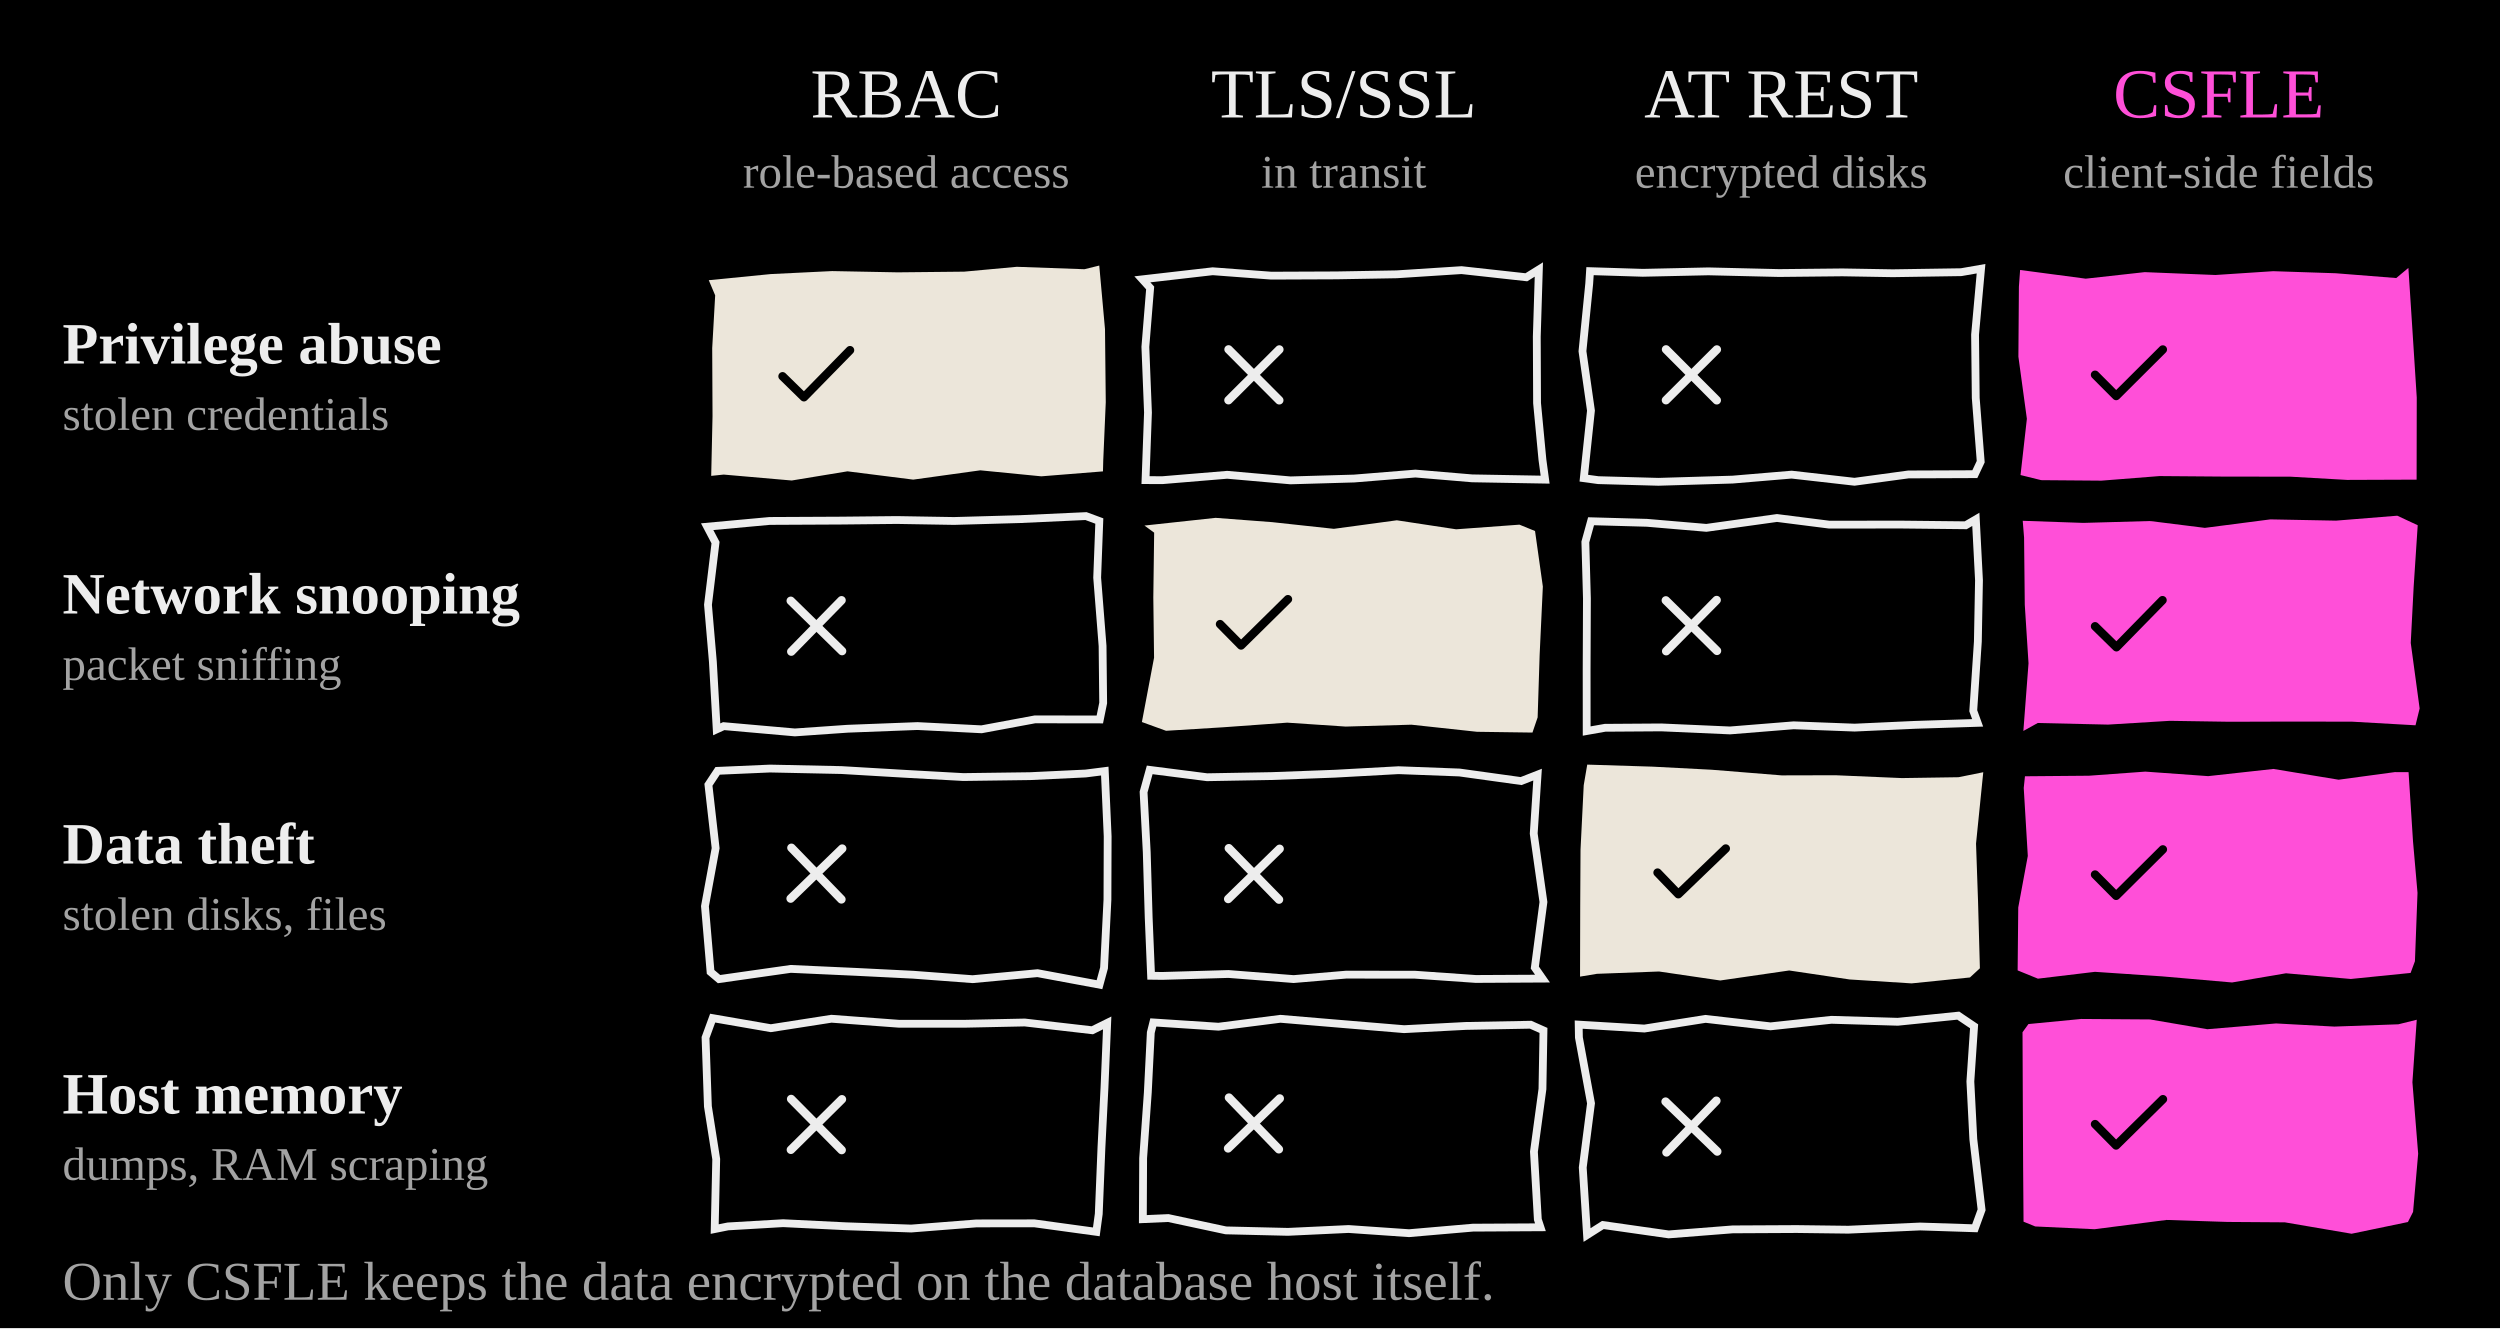
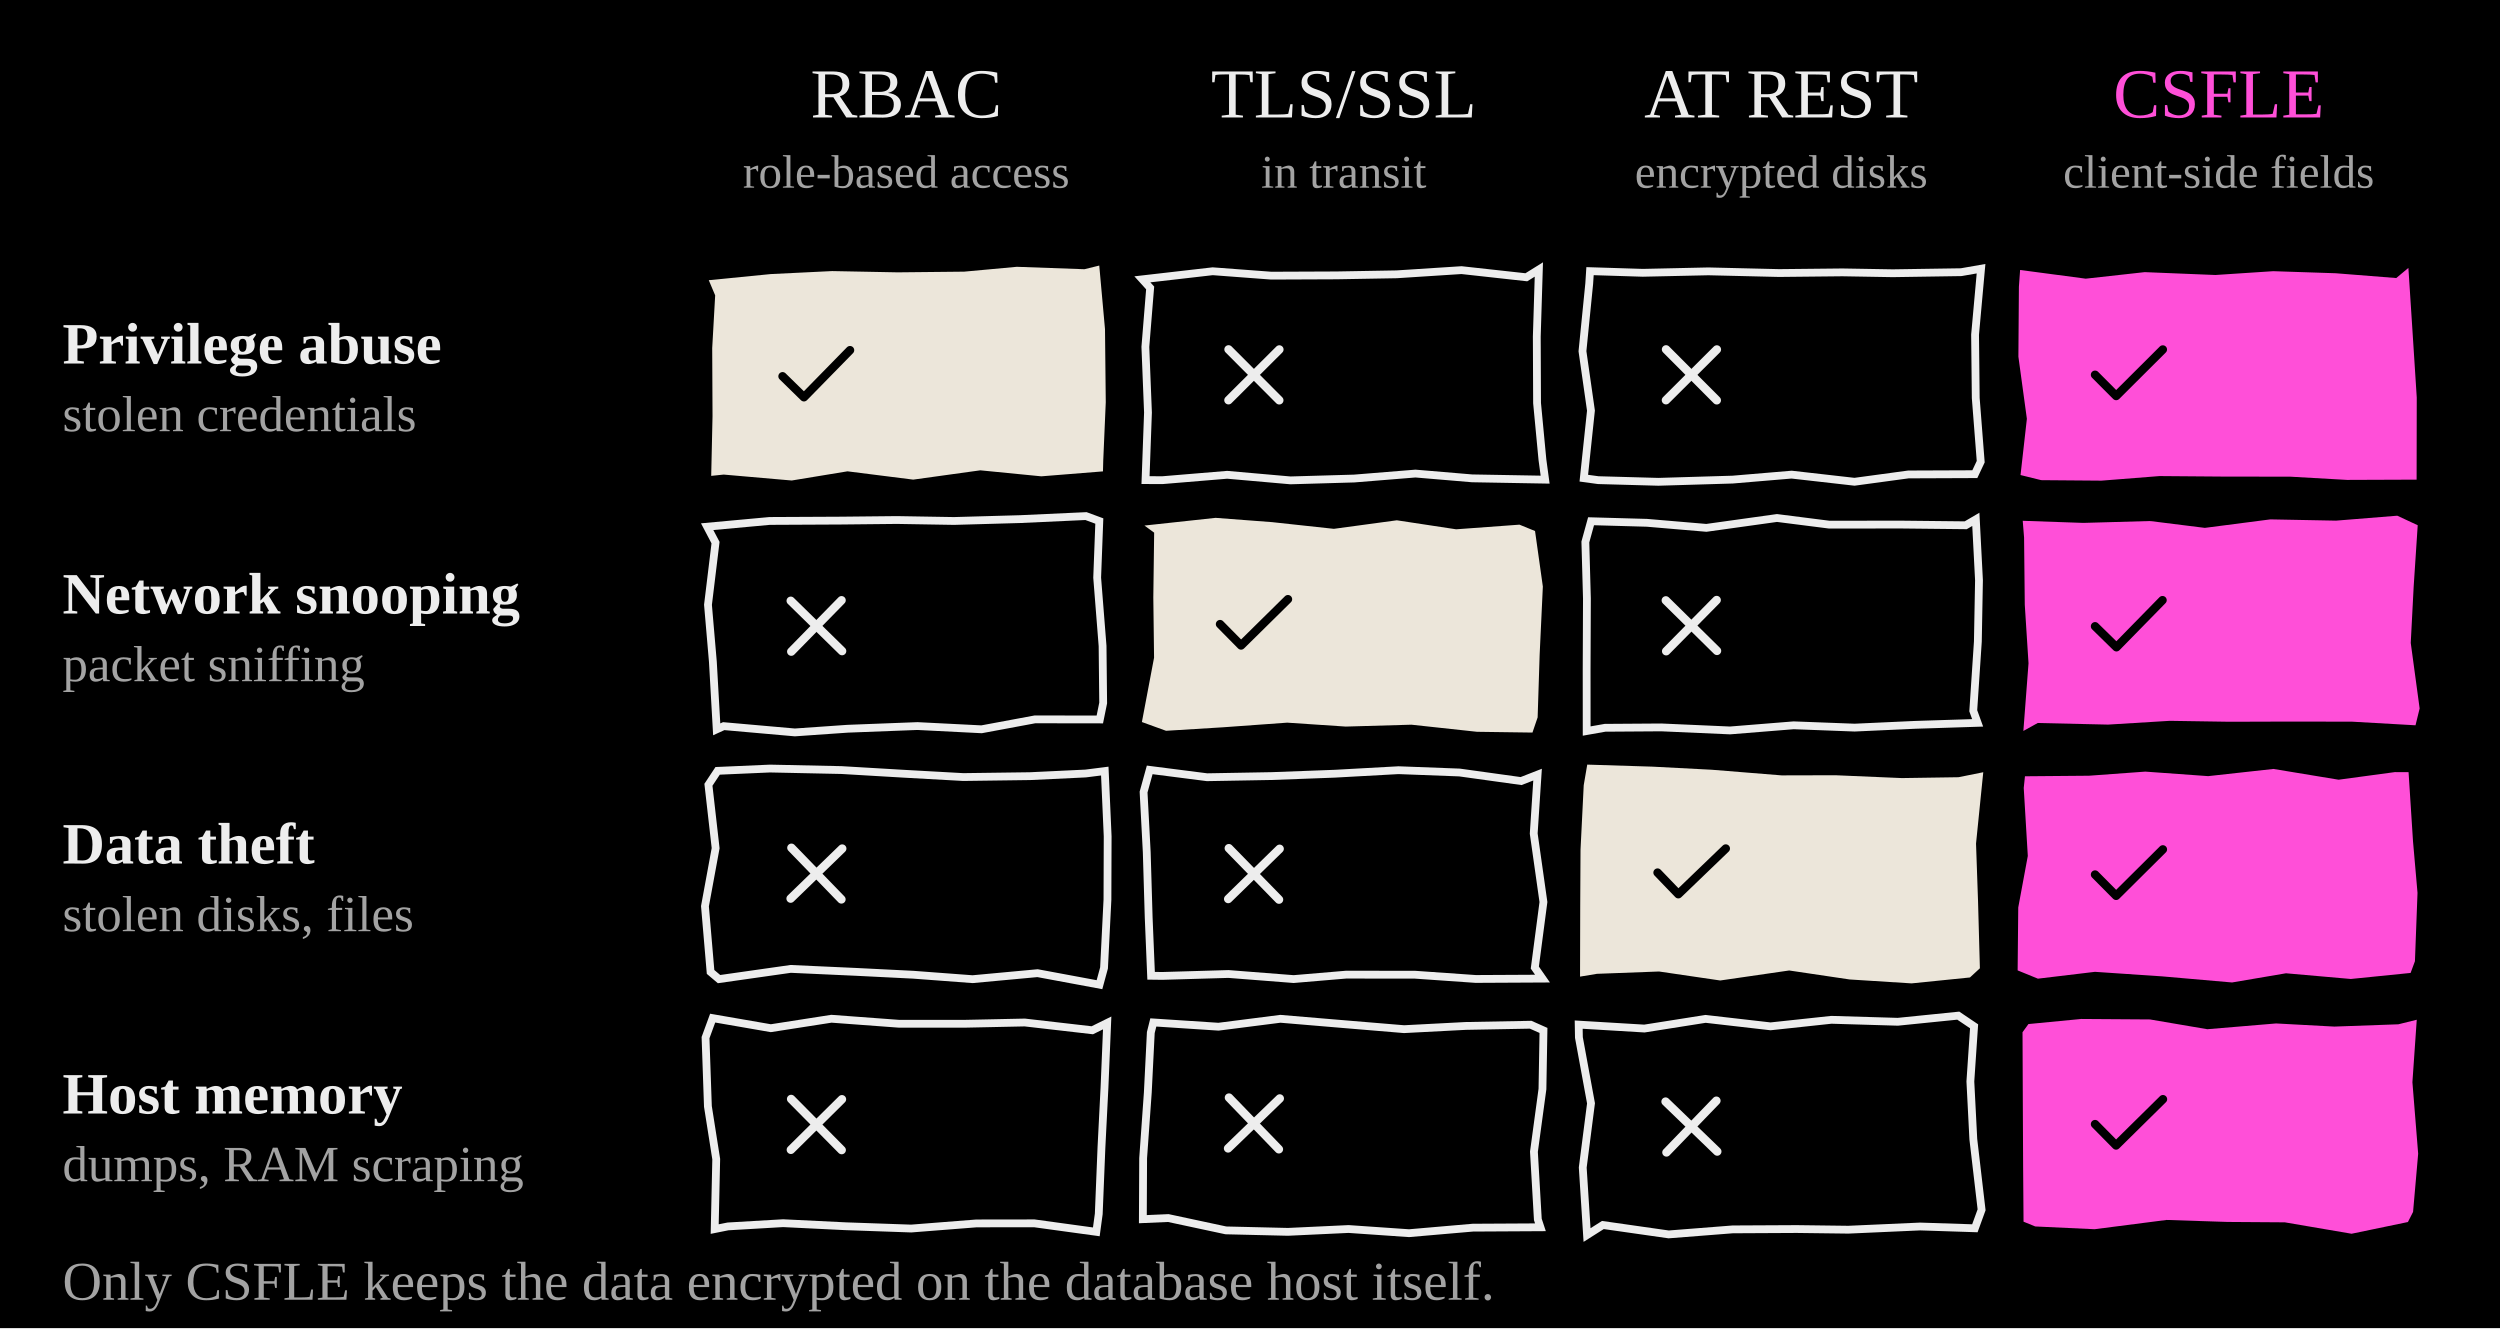
<svg xmlns="http://www.w3.org/2000/svg" viewBox="0 0 640 340" width="640" height="340" role="img" aria-label="Which MongoDB security feature stops which attack. Role-based access control stops database privilege abuse, such as stolen credentials. TLS/SSL transport encryption stops network snooping, such as packet sniffing. Encryption at rest stops data theft, such as stolen disks. Client-side field level encryption (CSFLE) stops all four, including reading the database host’s memory, because sensitive fields stay encrypted on the host and in transit and only the client holds the keys.">
  <defs>
    <filter id="how-to-use-mongodb-client-side-field-level-encryption-csfle-with-node-js-security-features-desktop-crayon" filterUnits="userSpaceOnUse" x="-20" y="-20" width="680" height="380">
      <feTurbulence type="fractalNoise" baseFrequency="1.2" numOctaves="2" seed="3" result="n" />
      <feDisplacementMap in="SourceGraphic" in2="n" scale="2.5" result="d" />
      <feTurbulence type="fractalNoise" baseFrequency="2.2" seed="8" result="g" />
      <feColorMatrix in="g" type="matrix" values="0 0 0 0 0  0 0 0 0 0  0 0 0 0 0  0 0 0 -1.6 1.5" result="holes" />
      <feComposite in="d" in2="holes" operator="in" />
    </filter>
  </defs>
  <rect width="640" height="340" fill="#000000" />
  <text x="232" y="24" font-family="var(--font-anton, Anton), Impact, sans-serif" font-size="18" fill="#ededed" text-anchor="middle" dominant-baseline="central">RBAC</text>
  <text x="232" y="44" font-family="var(--font-hanken-grotesk, 'Hanken Grotesk'), Arial, sans-serif" font-size="12" fill="#a3a3a3" text-anchor="middle" dominant-baseline="central">role-based access</text>
  <text x="344" y="24" font-family="var(--font-anton, Anton), Impact, sans-serif" font-size="18" fill="#ededed" text-anchor="middle" dominant-baseline="central">TLS/SSL</text>
  <text x="344" y="44" font-family="var(--font-hanken-grotesk, 'Hanken Grotesk'), Arial, sans-serif" font-size="12" fill="#a3a3a3" text-anchor="middle" dominant-baseline="central">in transit</text>
  <text x="456" y="24" font-family="var(--font-anton, Anton), Impact, sans-serif" font-size="18" fill="#ededed" text-anchor="middle" dominant-baseline="central">AT REST</text>
  <text x="456" y="44" font-family="var(--font-hanken-grotesk, 'Hanken Grotesk'), Arial, sans-serif" font-size="12" fill="#a3a3a3" text-anchor="middle" dominant-baseline="central">encrypted disks</text>
  <text x="568" y="24" font-family="var(--font-anton, Anton), Impact, sans-serif" font-size="18" fill="#ff4fd8" text-anchor="middle" dominant-baseline="central">CSFLE</text>
  <text x="568" y="44" font-family="var(--font-hanken-grotesk, 'Hanken Grotesk'), Arial, sans-serif" font-size="12" fill="#a3a3a3" text-anchor="middle" dominant-baseline="central">client-side fields</text>
  <text x="16" y="88" font-family="var(--font-hanken-grotesk, 'Hanken Grotesk'), Arial, sans-serif" font-size="15" font-weight="700" fill="#ededed" text-anchor="start" dominant-baseline="central">Privilege abuse</text>
-   <text x="16" y="106" font-family="var(--font-hanken-grotesk, 'Hanken Grotesk'), Arial, sans-serif" font-size="12" fill="#a3a3a3" text-anchor="start" dominant-baseline="central">stolen credentials</text>
+   <text x="16" y="106" font-family="var(--font-hanken-grotesk, 'Hanken Grotesk'), Arial, sans-serif" font-size="13" fill="#a3a3a3" text-anchor="start" dominant-baseline="central">stolen credentials</text>
  <g transform="rotate(-0.6 232 96)">
    <path class="d-paper" d="M181.7,71.2 L197.6,69.8 L213.3,69.2 L230.1,69.7 L247.1,69.7 L260.6,68.6 L277.9,69.4 L281.7,68.5 L283,84.8 L283,103.5 L282.2,118.4 L282.1,121.2 L266.3,122.3 L250.7,120.6 L233.5,122.8 L216.7,120.5 L202.4,122.7 L185,121 L181.8,121.3 L182.3,106 L182.4,88.6 L183.3,75.1 Z" fill="#ece6da" />
    <svg x="196" y="83" width="26" height="26" viewBox="0 0 24 24">
      <g fill="none" stroke="#000000" stroke-width="2" stroke-linecap="round" stroke-linejoin="round">
        <path d="M20 6 9 17l-5-5" />
      </g>
    </svg>
  </g>
  <g transform="rotate(0.1 344 96)">
    <path class="d-paper" d="M292.4,71.6 L310.4,69.5 L325.4,70.6 L342.1,70.5 L357.5,70.2 L374.1,69.1 L390.7,70.9 L393.9,68.9 L393.4,86.1 L393.5,103.1 L394.9,117.6 L395.6,122.7 L376.9,122.4 L362.4,121.2 L346.7,122.5 L330.4,123 L314.2,121.6 L297.7,123 L293.3,123 L293.9,105.7 L293.2,88.9 L294.4,73.8 Z" fill="#000000" stroke="#ededed" stroke-width="2" />
    <svg x="308" y="83" width="26" height="26" viewBox="0 0 24 24">
      <g fill="none" stroke="#ededed" stroke-width="2" stroke-linecap="round" stroke-linejoin="round">
        <path d="M18 6 6 18" />
        <path d="m6 6 12 12" />
      </g>
    </svg>
  </g>
  <g transform="rotate(0.1 456 96)">
    <path class="d-paper" d="M407,69.5 L420.5,69.9 L437.3,69.5 L455.4,69.9 L471.6,69.7 L484.5,69.9 L502,69.6 L507.1,68.7 L505.6,85.6 L505.8,101.8 L507.1,118.1 L505.6,121.3 L488.6,121.4 L474.8,123.3 L458.7,121.5 L443.6,122.8 L424.6,123.4 L409.2,123 L405.5,122.5 L407.3,105.2 L405.1,90 L406.8,72.7 Z" fill="#000000" stroke="#ededed" stroke-width="2" />
    <svg x="420" y="83" width="26" height="26" viewBox="0 0 24 24">
      <g fill="none" stroke="#ededed" stroke-width="2" stroke-linecap="round" stroke-linejoin="round">
        <path d="M18 6 6 18" />
        <path d="m6 6 12 12" />
      </g>
    </svg>
  </g>
  <g transform="rotate(0.1 568 96)">
    <path class="d-paper" d="M517.1,69.2 L533.9,71.4 L549,69.7 L567.1,70.4 L581.9,69.4 L597.9,69.9 L613.4,71.1 L616.5,68.5 L617.6,85 L618.7,101.7 L618.7,119.4 L618.7,122.7 L600.9,122.8 L586.4,122 L568.5,122 L552.9,121.9 L538,123.1 L522.6,123 L517.3,121.7 L518.9,107.3 L516.7,91.4 L516.8,73.5 Z" fill="#ff4fd8" />
    <svg x="532" y="83" width="26" height="26" viewBox="0 0 24 24">
      <g fill="none" stroke="#000000" stroke-width="2" stroke-linecap="round" stroke-linejoin="round">
        <path d="M20 6 9 17l-5-5" />
      </g>
    </svg>
  </g>
  <text x="16" y="152" font-family="var(--font-hanken-grotesk, 'Hanken Grotesk'), Arial, sans-serif" font-size="15" font-weight="700" fill="#ededed" text-anchor="start" dominant-baseline="central">Network snooping</text>
-   <text x="16" y="170" font-family="var(--font-hanken-grotesk, 'Hanken Grotesk'), Arial, sans-serif" font-size="12" fill="#a3a3a3" text-anchor="start" dominant-baseline="central">packet sniffing</text>
+   <text x="16" y="170" font-family="var(--font-hanken-grotesk, 'Hanken Grotesk'), Arial, sans-serif" font-size="13" fill="#a3a3a3" text-anchor="start" dominant-baseline="central">packet sniffing</text>
  <g transform="rotate(-0.6 232 160)">
    <path class="d-paper" d="M181.3,134.3 L197.3,133 L215.6,133.1 L229.9,133.1 L244.5,133.5 L261.4,133.2 L278.3,132.6 L281.7,133.9 L281,148.4 L282.2,165.9 L282.2,180.5 L281.3,184.7 L264.7,184.5 L251,186.9 L234.6,185.9 L216.7,186.4 L203.2,187.2 L185,185.4 L183.2,186.2 L182.4,168.9 L181.3,154.3 L183.4,138.4 Z" fill="#000000" stroke="#ededed" stroke-width="2" />
    <svg x="196" y="147" width="26" height="26" viewBox="0 0 24 24">
      <g fill="none" stroke="#ededed" stroke-width="2" stroke-linecap="round" stroke-linejoin="round">
        <path d="M18 6 6 18" />
        <path d="m6 6 12 12" />
      </g>
    </svg>
  </g>
  <g transform="rotate(0.4 344 160)">
    <path class="d-paper" d="M292.8,134.9 L311,132.8 L325.5,133.8 L341.3,135.4 L357.4,133.1 L372.6,135.3 L388.8,134 L392.8,135.6 L394.9,149.8 L394.2,167.3 L393.8,183.3 L392.5,187.2 L378.3,187.1 L361.5,185.4 L344.7,186 L329.7,185.1 L313.3,186.4 L298.7,187.4 L292.5,185.2 L295.5,168.7 L295.2,153.3 L295.3,136.7 Z" fill="#ece6da" />
    <svg x="308" y="147" width="26" height="26" viewBox="0 0 24 24">
      <g fill="none" stroke="#000000" stroke-width="2" stroke-linecap="round" stroke-linejoin="round">
        <path d="M20 6 9 17l-5-5" />
      </g>
    </svg>
  </g>
  <g transform="rotate(-0.4 456 160)">
    <path class="d-paper" d="M407.5,133.1 L421.8,133.6 L437,135 L455.1,132.6 L468.5,134.4 L486.6,134.5 L503.4,134.8 L506,133.3 L506.7,148.9 L506.3,164.6 L505,182.3 L506.1,185.4 L490.1,185.8 L474.6,186.4 L459,185.7 L442.7,186.9 L425.1,186 L410.7,186 L406,186.8 L406.1,171 L406.3,152.9 L406,138.4 Z" fill="#000000" stroke="#ededed" stroke-width="2" />
    <svg x="420" y="147" width="26" height="26" viewBox="0 0 24 24">
      <g fill="none" stroke="#ededed" stroke-width="2" stroke-linecap="round" stroke-linejoin="round">
        <path d="M18 6 6 18" />
        <path d="m6 6 12 12" />
      </g>
    </svg>
  </g>
  <g transform="rotate(-0.6 568 160)">
    <path class="d-paper" d="M518.1,132.8 L533.6,133.5 L550.7,133.2 L564.7,135.1 L581.5,133.1 L598.3,133.6 L614,132.5 L619.2,135 L618,150.7 L617.1,165.1 L619.2,181.9 L618.1,186.2 L601.8,185.1 L584.4,184.9 L570.5,184.8 L555.2,184.4 L539.4,185.2 L521.4,184.6 L517.7,186.6 L519.2,169.3 L518.4,154.3 L518.4,137.1 Z" fill="#ff4fd8" />
    <svg x="532" y="147" width="26" height="26" viewBox="0 0 24 24">
      <g fill="none" stroke="#000000" stroke-width="2" stroke-linecap="round" stroke-linejoin="round">
        <path d="M20 6 9 17l-5-5" />
      </g>
    </svg>
  </g>
  <text x="16" y="216" font-family="var(--font-hanken-grotesk, 'Hanken Grotesk'), Arial, sans-serif" font-size="15" font-weight="700" fill="#ededed" text-anchor="start" dominant-baseline="central">Data theft</text>
-   <text x="16" y="234" font-family="var(--font-hanken-grotesk, 'Hanken Grotesk'), Arial, sans-serif" font-size="12" fill="#a3a3a3" text-anchor="start" dominant-baseline="central">stolen disks, files</text>
+   <text x="16" y="234" font-family="var(--font-hanken-grotesk, 'Hanken Grotesk'), Arial, sans-serif" font-size="13" fill="#a3a3a3" text-anchor="start" dominant-baseline="central">stolen disks, files</text>
  <g transform="rotate(0.9 232 224)">
    <path class="d-paper" d="M183.3,198.1 L196.7,197.3 L215,197.4 L231.2,198.1 L246.2,198.7 L263.3,198.2 L277.5,197.3 L282.4,196.6 L283.4,213.3 L283.6,229.5 L283,247 L281.9,251.3 L266,248.6 L249.4,250.4 L234.2,249.5 L219.6,249 L202.8,248.5 L184.5,251.4 L182.3,249.6 L180.6,232.8 L183.1,217.9 L181,201.7 Z" fill="#000000" stroke="#ededed" stroke-width="2" />
    <svg x="196" y="211" width="26" height="26" viewBox="0 0 24 24">
      <g fill="none" stroke="#ededed" stroke-width="2" stroke-linecap="round" stroke-linejoin="round">
        <path d="M18 6 6 18" />
        <path d="m6 6 12 12" />
      </g>
    </svg>
  </g>
  <g transform="rotate(0.7 344 224)">
    <path class="d-paper" d="M294,197.7 L308.7,199.4 L325.3,198.9 L341.4,198.1 L357.7,197 L373.3,197.4 L389.1,199.4 L393.3,197.7 L392.5,212.8 L395.2,230.3 L393.2,247.1 L395.2,249.9 L378.1,250.2 L362.5,249.3 L344.9,249.5 L331.5,250.8 L314.8,249.7 L297.9,250.4 L295,250.4 L294.2,235.5 L293.5,218.8 L292.5,203.4 Z" fill="#000000" stroke="#ededed" stroke-width="2" />
    <svg x="308" y="211" width="26" height="26" viewBox="0 0 24 24">
      <g fill="none" stroke="#ededed" stroke-width="2" stroke-linecap="round" stroke-linejoin="round">
        <path d="M18 6 6 18" />
        <path d="m6 6 12 12" />
      </g>
    </svg>
  </g>
  <g transform="rotate(1.1 456 224)">
    <path class="d-paper" d="M405.8,196.7 L422.5,196.9 L437.7,197.4 L455.6,198.5 L469.4,198.2 L486.4,198.6 L500.9,198.1 L507.2,196.7 L505.7,215 L506.5,229.8 L507.3,246.9 L504.8,249.3 L489.9,251.1 L474,250.4 L458.5,248.4 L440.9,251.3 L425.2,249.3 L409.3,250.2 L405,251 L404.7,233 L404.5,218.5 L405,202 Z" fill="#ece6da" />
    <svg x="420" y="211" width="26" height="26" viewBox="0 0 24 24">
      <g fill="none" stroke="#000000" stroke-width="2" stroke-linecap="round" stroke-linejoin="round">
        <path d="M20 6 9 17l-5-5" />
      </g>
    </svg>
  </g>
  <g transform="rotate(0.2 568 224)">
    <path class="d-paper" d="M518.3,198.9 L534.7,198.7 L549.1,197.6 L565.2,198.7 L581.9,196.8 L598.6,199.5 L613,197.5 L616.5,197.5 L617.7,215.2 L618.9,228.4 L618.3,245.9 L617.2,248.9 L601.9,250.5 L585.3,249.1 L571.5,251.5 L553.6,250 L536.4,248.9 L521.8,250.7 L516.6,248.6 L516.7,232.5 L519.1,219.3 L518,201.9 Z" fill="#ff4fd8" />
    <svg x="532" y="211" width="26" height="26" viewBox="0 0 24 24">
      <g fill="none" stroke="#000000" stroke-width="2" stroke-linecap="round" stroke-linejoin="round">
        <path d="M20 6 9 17l-5-5" />
      </g>
    </svg>
  </g>
  <text x="16" y="280" font-family="var(--font-hanken-grotesk, 'Hanken Grotesk'), Arial, sans-serif" font-size="15" font-weight="700" fill="#ededed" text-anchor="start" dominant-baseline="central">Host memory</text>
-   <text x="16" y="298" font-family="var(--font-hanken-grotesk, 'Hanken Grotesk'), Arial, sans-serif" font-size="12" fill="#a3a3a3" text-anchor="start" dominant-baseline="central">dumps, RAM scraping</text>
+   <text x="16" y="298" font-family="var(--font-hanken-grotesk, 'Hanken Grotesk'), Arial, sans-serif" font-size="13" fill="#a3a3a3" text-anchor="start" dominant-baseline="central">dumps, RAM scraping</text>
  <g transform="rotate(0.3 232 288)">
    <path class="d-paper" d="M182.3,260.9 L197.2,263.4 L212.7,260.9 L230.1,262.1 L247.1,262 L262.2,261.6 L279.5,263.5 L283.3,261.6 L282.7,278.1 L282,293.5 L281.4,310.5 L280.8,315.1 L264.9,313 L250.1,313.1 L233.4,314.5 L216.6,314 L200.6,313.3 L186.5,314.2 L183.1,314.9 L183.4,297 L181.2,283.5 L180.5,265.9 Z" fill="#000000" stroke="#ededed" stroke-width="2" />
    <svg x="196" y="275" width="26" height="26" viewBox="0 0 24 24">
      <g fill="none" stroke="#ededed" stroke-width="2" stroke-linecap="round" stroke-linejoin="round">
        <path d="M18 6 6 18" />
        <path d="m6 6 12 12" />
      </g>
    </svg>
  </g>
  <g transform="rotate(1 344 288)">
    <path class="d-paper" d="M294.8,262.6 L311.5,263.4 L327.3,261.1 L342.3,262.1 L359,263.2 L374.8,262.1 L391.4,261.5 L394.7,262.9 L394.7,277.9 L392.8,294 L394.1,311.3 L394.8,313.3 L377.5,313.7 L361.2,315.4 L345.7,314.6 L330.2,315.6 L314.3,315.5 L299.5,312.6 L293,313 L292.8,297.4 L293.7,280.6 L294.2,265.2 Z" fill="#000000" stroke="#ededed" stroke-width="2" />
    <svg x="308" y="275" width="26" height="26" viewBox="0 0 24 24">
      <g fill="none" stroke="#ededed" stroke-width="2" stroke-linecap="round" stroke-linejoin="round">
        <path d="M18 6 6 18" />
        <path d="m6 6 12 12" />
      </g>
    </svg>
  </g>
  <g transform="rotate(-1 456 288)">
    <path class="d-paper" d="M404.6,261.4 L421.4,262.7 L437.1,260.5 L453.7,262.7 L469.3,261.3 L486.3,262.1 L501.8,260.8 L505.8,263.6 L504.6,277.7 L505.1,292.5 L506.9,310.6 L505.1,315.3 L491.1,314.6 L472.7,315.1 L459.5,314.7 L443.1,314.5 L426.7,315.5 L409.9,312.8 L405.8,315.3 L405,298 L407.4,281.6 L404.6,264.7 Z" fill="#000000" stroke="#ededed" stroke-width="2" />
    <svg x="420" y="275" width="26" height="26" viewBox="0 0 24 24">
      <g fill="none" stroke="#ededed" stroke-width="2" stroke-linecap="round" stroke-linejoin="round">
        <path d="M18 6 6 18" />
        <path d="m6 6 12 12" />
      </g>
    </svg>
  </g>
  <g transform="rotate(0.4 568 288)">
    <path class="d-paper" d="M519.1,262.5 L532.6,261.1 L550.2,261.1 L564.9,263.5 L582.5,261.9 L597.4,262.6 L613.8,261.9 L618.5,260.7 L617.5,276.7 L619.1,295 L617.9,309.9 L616.6,312.5 L602.2,315.6 L585.1,312.8 L570.4,312.8 L554.8,312.4 L536.4,314.9 L521.2,314.3 L518.2,313.1 L518,299.4 L517.8,282.5 L517.6,264.6 Z" fill="#ff4fd8" />
    <svg x="532" y="275" width="26" height="26" viewBox="0 0 24 24">
      <g fill="none" stroke="#000000" stroke-width="2" stroke-linecap="round" stroke-linejoin="round">
        <path d="M20 6 9 17l-5-5" />
      </g>
    </svg>
  </g>
  <text x="16" y="328" font-family="var(--font-hanken-grotesk, 'Hanken Grotesk'), Arial, sans-serif" font-size="14" fill="#a3a3a3" text-anchor="start" dominant-baseline="central">Only CSFLE keeps the data encrypted on the database host itself.</text>
</svg>
